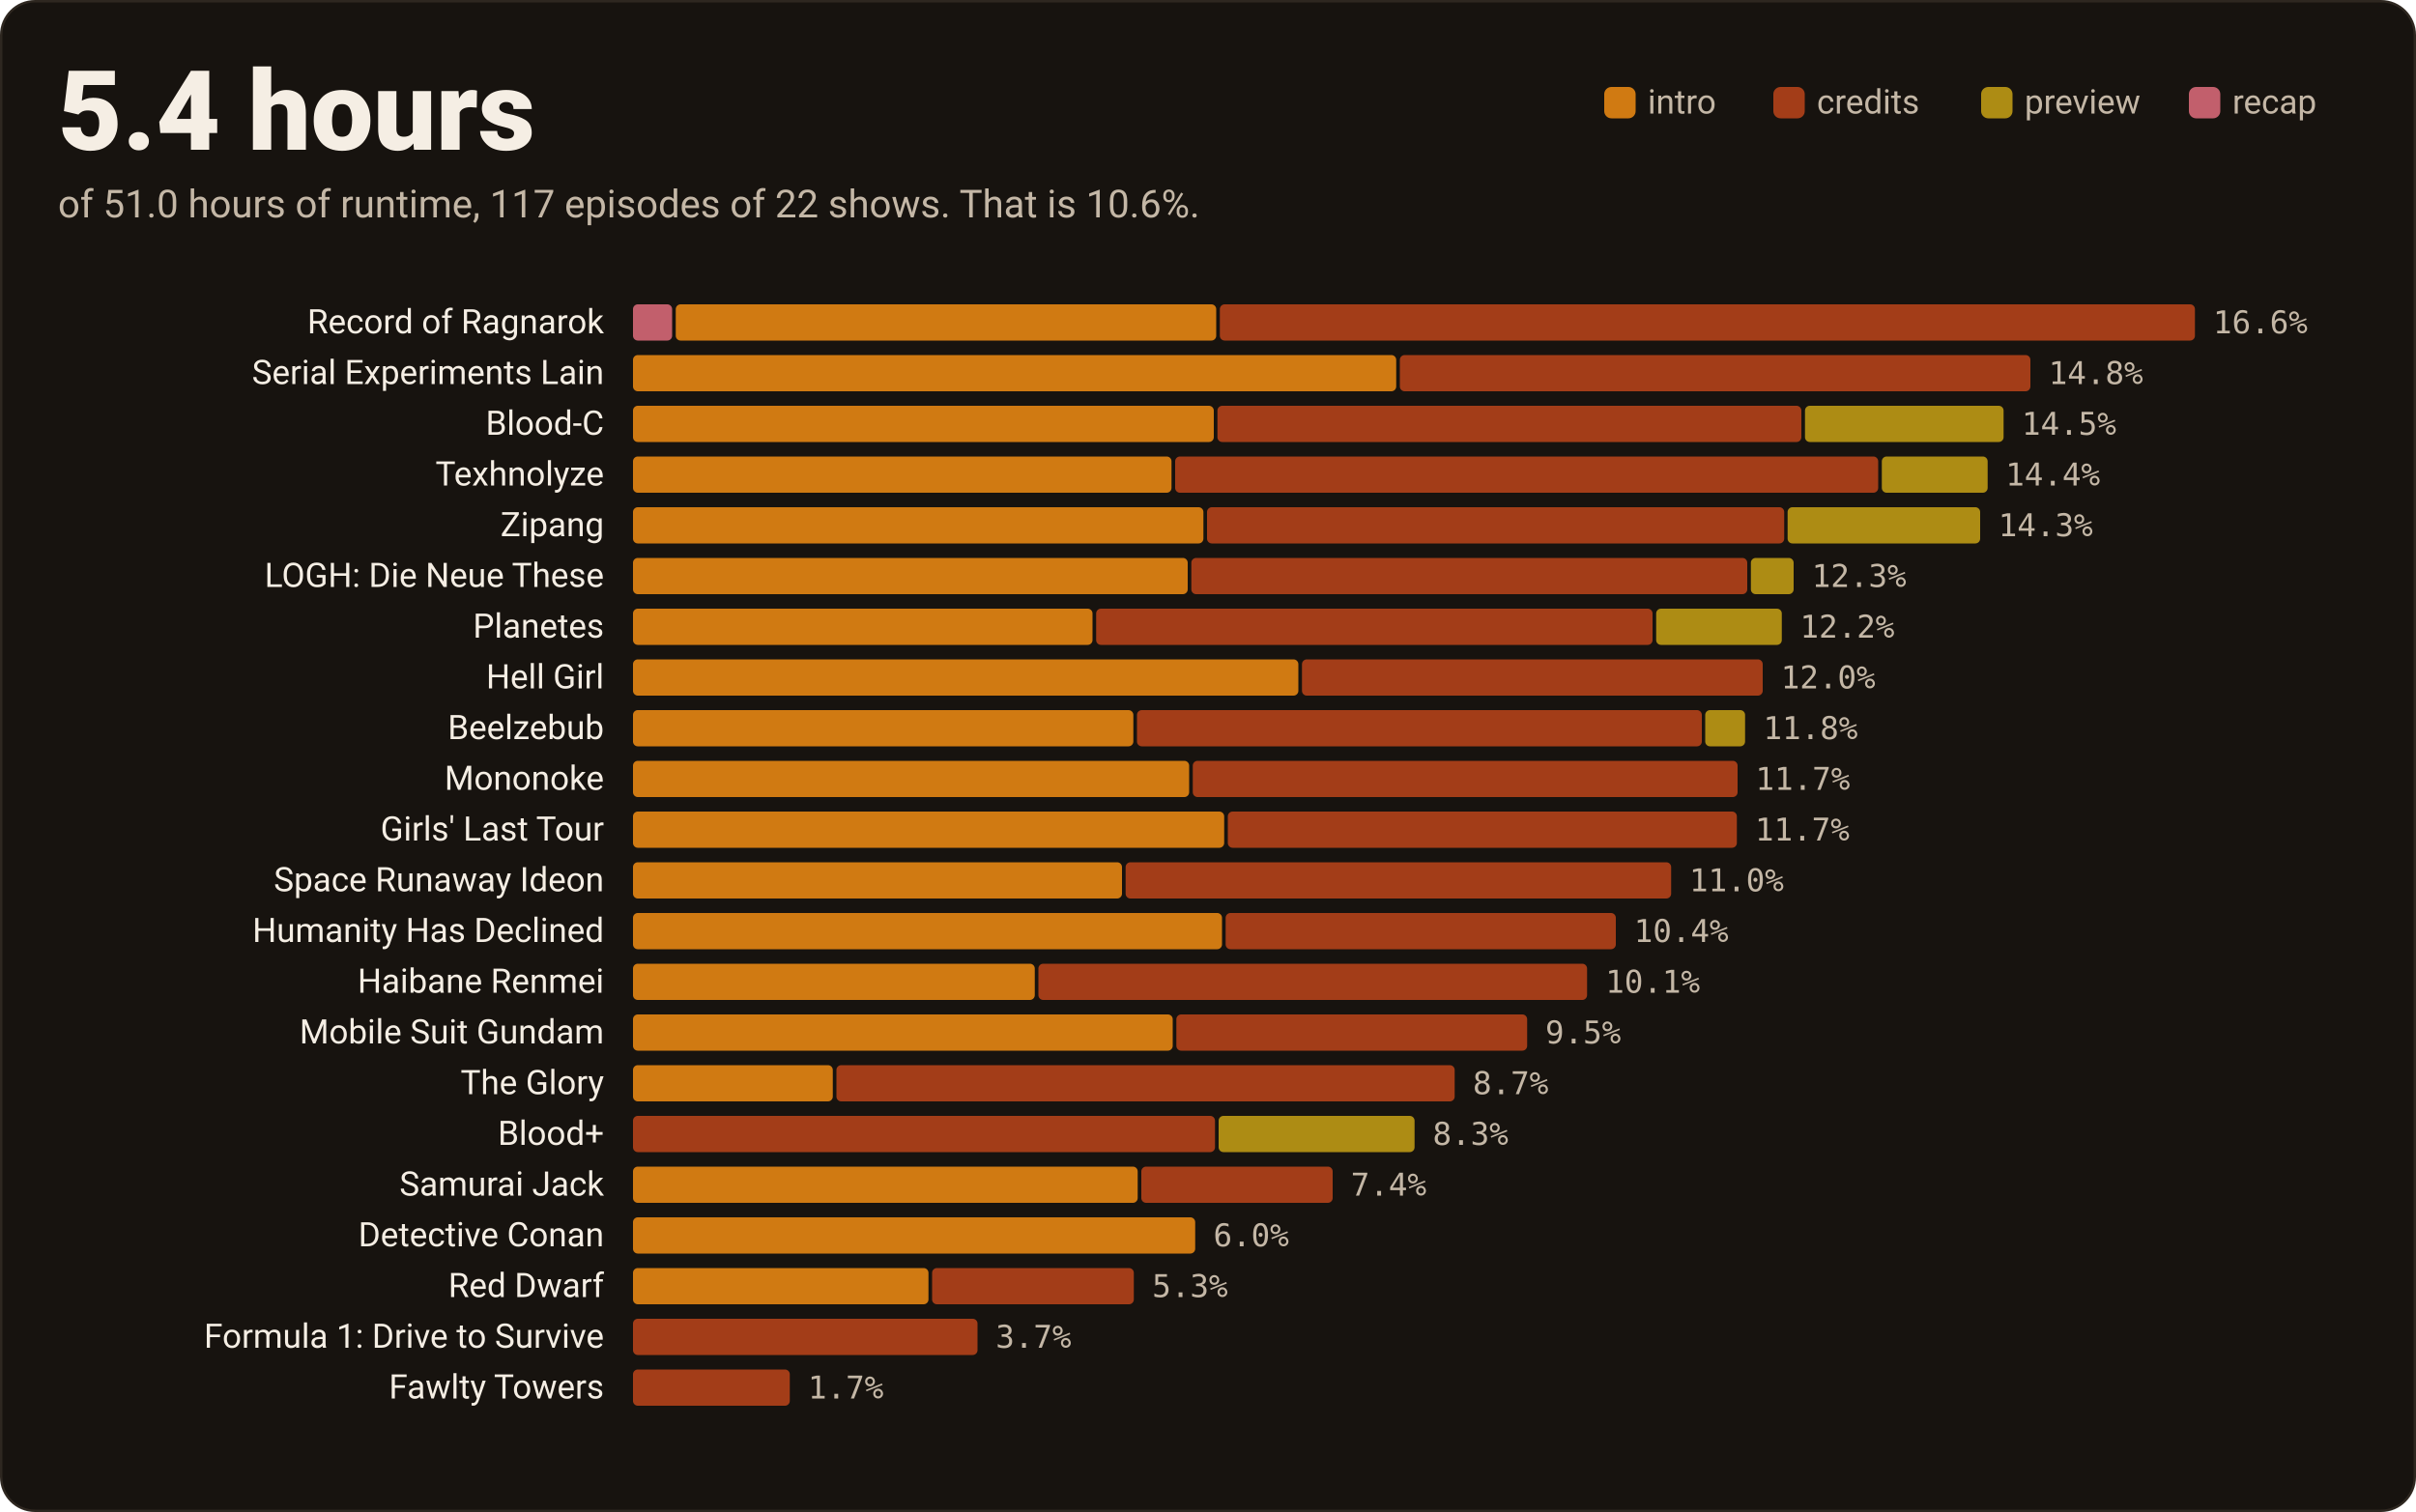
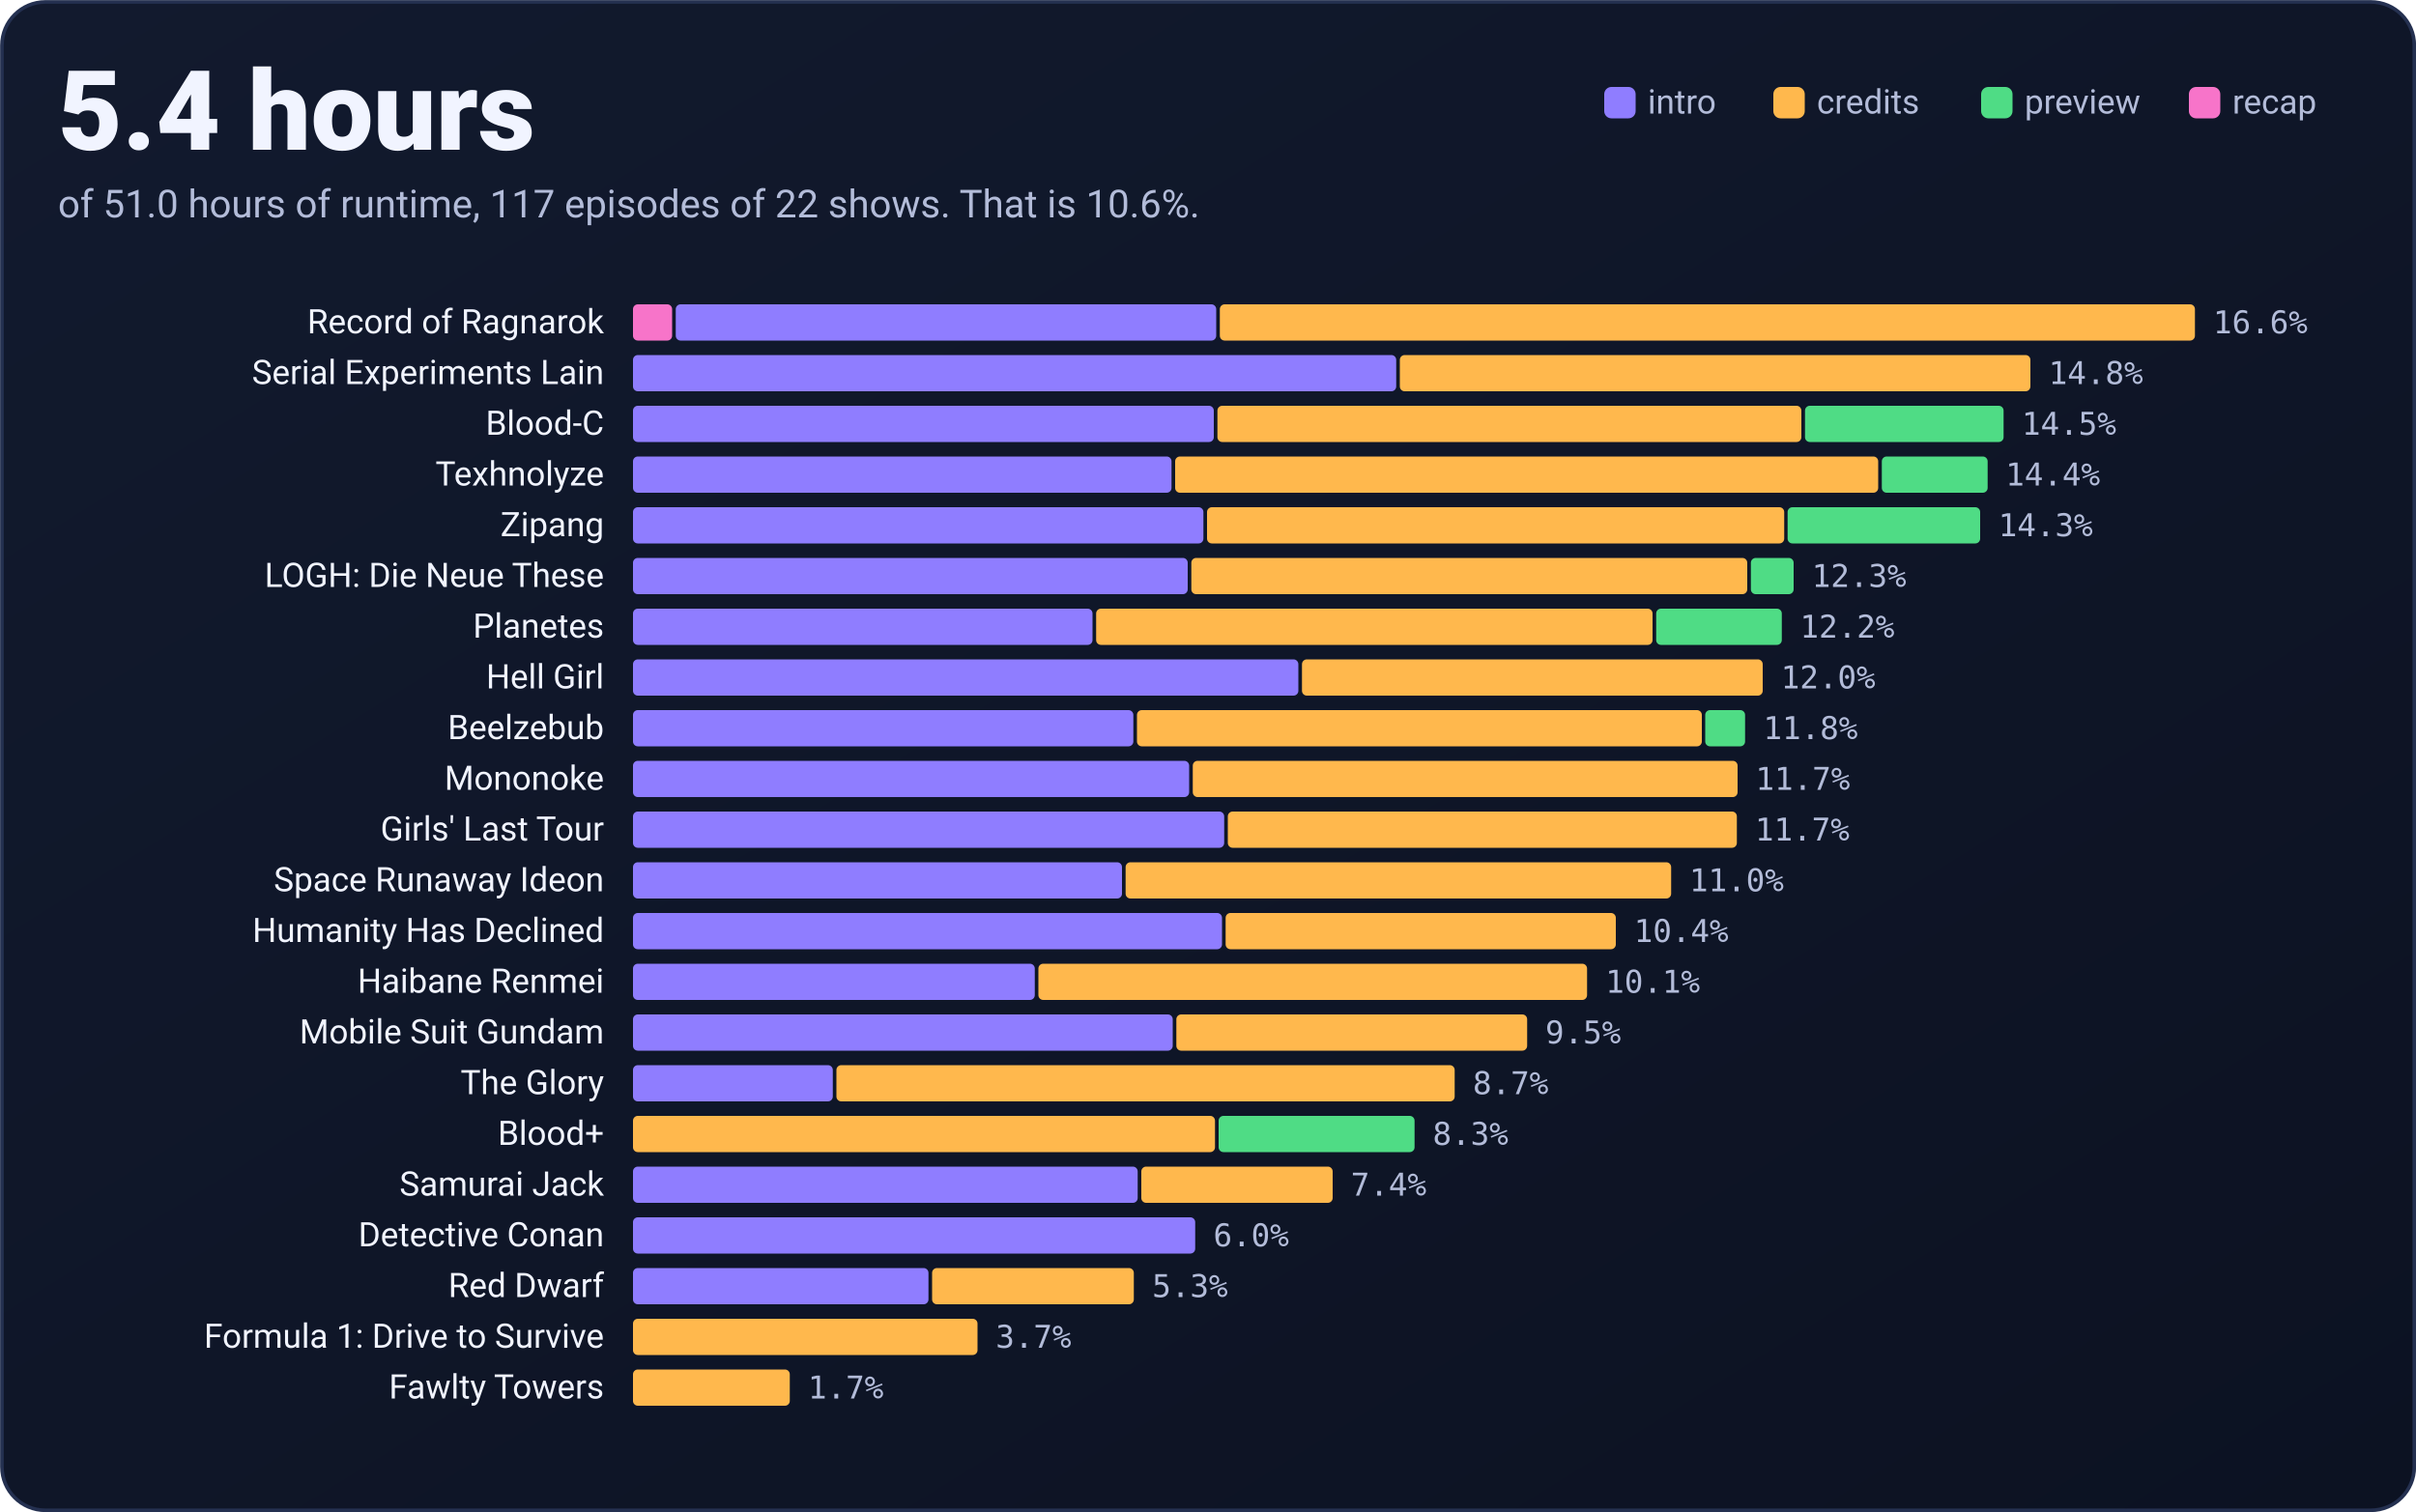
<svg xmlns="http://www.w3.org/2000/svg" viewBox="0 0 1000 626" width="1000" height="626" role="img" aria-label="Time given back per show">
-   <rect x="0.5" y="0.5" width="999.0" height="625.0" fill="#17130f" rx="14" stroke="#2e2720" />
-   <text x="24.0" y="62.0" font-size="46" fill="#f5eee4" text-anchor="start" font-weight="800" font-family="ui-sans-serif,-apple-system,'Segoe UI',Roboto,Helvetica,Arial,sans-serif">5.4 hours</text>
-   <text x="24.0" y="90.0" font-size="16" fill="#c4b7a6" text-anchor="start" font-weight="400" font-family="ui-sans-serif,-apple-system,'Segoe UI',Roboto,Helvetica,Arial,sans-serif">of 51.0 hours of runtime, 117 episodes of 22 shows. That is 10.6%.</text>
-   <rect x="906.0" y="36.0" width="13.0" height="13.0" fill="#c25f6c" rx="3" />
-   <text x="924.0" y="47.0" font-size="14" fill="#c4b7a6" text-anchor="start" font-weight="400" font-family="ui-sans-serif,-apple-system,'Segoe UI',Roboto,Helvetica,Arial,sans-serif">recap</text>
-   <rect x="820.0" y="36.0" width="13.0" height="13.0" fill="#ad8c14" rx="3" />
-   <text x="838.0" y="47.0" font-size="14" fill="#c4b7a6" text-anchor="start" font-weight="400" font-family="ui-sans-serif,-apple-system,'Segoe UI',Roboto,Helvetica,Arial,sans-serif">preview</text>
-   <rect x="734.0" y="36.0" width="13.0" height="13.0" fill="#a33d18" rx="3" />
-   <text x="752.0" y="47.0" font-size="14" fill="#c4b7a6" text-anchor="start" font-weight="400" font-family="ui-sans-serif,-apple-system,'Segoe UI',Roboto,Helvetica,Arial,sans-serif">credits</text>
-   <rect x="664.0" y="36.0" width="13.0" height="13.0" fill="#d07a12" rx="3" />
-   <text x="682.0" y="47.0" font-size="14" fill="#c4b7a6" text-anchor="start" font-weight="400" font-family="ui-sans-serif,-apple-system,'Segoe UI',Roboto,Helvetica,Arial,sans-serif">intro</text>
-   <text x="250.0" y="138.0" font-size="14" fill="#f5eee4" text-anchor="end" font-weight="400" font-family="ui-sans-serif,-apple-system,'Segoe UI',Roboto,Helvetica,Arial,sans-serif">Record of Ragnarok</text>
-   <rect x="262.0" y="126.0" width="16.2" height="15.0" fill="#c25f6c" rx="2" />
-   <rect x="279.7" y="126.0" width="223.7" height="15.0" fill="#d07a12" rx="2" />
-   <rect x="504.9" y="126.0" width="403.6" height="15.0" fill="#a33d18" rx="2" />
-   <text x="916.0" y="138.0" font-size="13" fill="#c4b7a6" text-anchor="start" font-weight="400" font-family="ui-monospace,'SF Mono','Cascadia Mono',Consolas,Menlo,monospace">16.6%</text>
-   <text x="250.0" y="159.0" font-size="14" fill="#f5eee4" text-anchor="end" font-weight="400" font-family="ui-sans-serif,-apple-system,'Segoe UI',Roboto,Helvetica,Arial,sans-serif">Serial Experiments Lain</text>
-   <rect x="262.0" y="147.0" width="315.9" height="15.0" fill="#d07a12" rx="2" />
-   <rect x="579.4" y="147.0" width="261.0" height="15.0" fill="#a33d18" rx="2" />
-   <text x="847.9" y="159.0" font-size="13" fill="#c4b7a6" text-anchor="start" font-weight="400" font-family="ui-monospace,'SF Mono','Cascadia Mono',Consolas,Menlo,monospace">14.8%</text>
-   <text x="250.0" y="180.0" font-size="14" fill="#f5eee4" text-anchor="end" font-weight="400" font-family="ui-sans-serif,-apple-system,'Segoe UI',Roboto,Helvetica,Arial,sans-serif">Blood-C</text>
-   <rect x="262.0" y="168.0" width="240.4" height="15.0" fill="#d07a12" rx="2" />
-   <rect x="503.9" y="168.0" width="241.7" height="15.0" fill="#a33d18" rx="2" />
-   <rect x="747.1" y="168.0" width="82.2" height="15.0" fill="#ad8c14" rx="2" />
-   <text x="836.8" y="180.0" font-size="13" fill="#c4b7a6" text-anchor="start" font-weight="400" font-family="ui-monospace,'SF Mono','Cascadia Mono',Consolas,Menlo,monospace">14.5%</text>
-   <text x="250.0" y="201.0" font-size="14" fill="#f5eee4" text-anchor="end" font-weight="400" font-family="ui-sans-serif,-apple-system,'Segoe UI',Roboto,Helvetica,Arial,sans-serif">Texhnolyze</text>
-   <rect x="262.0" y="189.0" width="222.9" height="15.0" fill="#d07a12" rx="2" />
-   <rect x="486.4" y="189.0" width="291.0" height="15.0" fill="#a33d18" rx="2" />
-   <rect x="778.9" y="189.0" width="43.8" height="15.0" fill="#ad8c14" rx="2" />
-   <text x="830.1" y="201.0" font-size="13" fill="#c4b7a6" text-anchor="start" font-weight="400" font-family="ui-monospace,'SF Mono','Cascadia Mono',Consolas,Menlo,monospace">14.4%</text>
-   <text x="250.0" y="222.0" font-size="14" fill="#f5eee4" text-anchor="end" font-weight="400" font-family="ui-sans-serif,-apple-system,'Segoe UI',Roboto,Helvetica,Arial,sans-serif">Zipang</text>
-   <rect x="262.0" y="210.0" width="236.1" height="15.0" fill="#d07a12" rx="2" />
-   <rect x="499.6" y="210.0" width="238.9" height="15.0" fill="#a33d18" rx="2" />
-   <rect x="739.9" y="210.0" width="79.7" height="15.0" fill="#ad8c14" rx="2" />
-   <text x="827.1" y="222.0" font-size="13" fill="#c4b7a6" text-anchor="start" font-weight="400" font-family="ui-monospace,'SF Mono','Cascadia Mono',Consolas,Menlo,monospace">14.3%</text>
-   <text x="250.0" y="243.0" font-size="14" fill="#f5eee4" text-anchor="end" font-weight="400" font-family="ui-sans-serif,-apple-system,'Segoe UI',Roboto,Helvetica,Arial,sans-serif">LOGH: Die Neue These</text>
-   <rect x="262.0" y="231.0" width="229.6" height="15.0" fill="#d07a12" rx="2" />
-   <rect x="493.1" y="231.0" width="230.1" height="15.0" fill="#a33d18" rx="2" />
-   <rect x="724.7" y="231.0" width="17.7" height="15.0" fill="#ad8c14" rx="2" />
-   <text x="749.9" y="243.0" font-size="13" fill="#c4b7a6" text-anchor="start" font-weight="400" font-family="ui-monospace,'SF Mono','Cascadia Mono',Consolas,Menlo,monospace">12.3%</text>
-   <text x="250.0" y="264.0" font-size="14" fill="#f5eee4" text-anchor="end" font-weight="400" font-family="ui-sans-serif,-apple-system,'Segoe UI',Roboto,Helvetica,Arial,sans-serif">Planetes</text>
-   <rect x="262.0" y="252.0" width="190.2" height="15.0" fill="#d07a12" rx="2" />
-   <rect x="453.7" y="252.0" width="230.3" height="15.0" fill="#a33d18" rx="2" />
-   <rect x="685.5" y="252.0" width="52.0" height="15.0" fill="#ad8c14" rx="2" />
-   <text x="745.0" y="264.0" font-size="13" fill="#c4b7a6" text-anchor="start" font-weight="400" font-family="ui-monospace,'SF Mono','Cascadia Mono',Consolas,Menlo,monospace">12.2%</text>
-   <text x="250.0" y="285.0" font-size="14" fill="#f5eee4" text-anchor="end" font-weight="400" font-family="ui-sans-serif,-apple-system,'Segoe UI',Roboto,Helvetica,Arial,sans-serif">Hell Girl</text>
-   <rect x="262.0" y="273.0" width="275.4" height="15.0" fill="#d07a12" rx="2" />
-   <rect x="538.9" y="273.0" width="190.7" height="15.0" fill="#a33d18" rx="2" />
-   <text x="737.1" y="285.0" font-size="13" fill="#c4b7a6" text-anchor="start" font-weight="400" font-family="ui-monospace,'SF Mono','Cascadia Mono',Consolas,Menlo,monospace">12.0%</text>
-   <text x="250.0" y="306.0" font-size="14" fill="#f5eee4" text-anchor="end" font-weight="400" font-family="ui-sans-serif,-apple-system,'Segoe UI',Roboto,Helvetica,Arial,sans-serif">Beelzebub</text>
-   <rect x="262.0" y="294.0" width="207.1" height="15.0" fill="#d07a12" rx="2" />
-   <rect x="470.6" y="294.0" width="233.8" height="15.0" fill="#a33d18" rx="2" />
-   <rect x="705.8" y="294.0" width="16.5" height="15.0" fill="#ad8c14" rx="2" />
-   <text x="729.8" y="306.0" font-size="13" fill="#c4b7a6" text-anchor="start" font-weight="400" font-family="ui-monospace,'SF Mono','Cascadia Mono',Consolas,Menlo,monospace">11.8%</text>
-   <text x="250.0" y="327.0" font-size="14" fill="#f5eee4" text-anchor="end" font-weight="400" font-family="ui-sans-serif,-apple-system,'Segoe UI',Roboto,Helvetica,Arial,sans-serif">Mononoke</text>
-   <rect x="262.0" y="315.0" width="230.2" height="15.0" fill="#d07a12" rx="2" />
-   <rect x="493.7" y="315.0" width="225.5" height="15.0" fill="#a33d18" rx="2" />
-   <text x="726.6" y="327.0" font-size="13" fill="#c4b7a6" text-anchor="start" font-weight="400" font-family="ui-monospace,'SF Mono','Cascadia Mono',Consolas,Menlo,monospace">11.7%</text>
-   <text x="250.0" y="348.0" font-size="14" fill="#f5eee4" text-anchor="end" font-weight="400" font-family="ui-sans-serif,-apple-system,'Segoe UI',Roboto,Helvetica,Arial,sans-serif">Girls' Last Tour</text>
-   <rect x="262.0" y="336.0" width="244.7" height="15.0" fill="#d07a12" rx="2" />
-   <rect x="508.2" y="336.0" width="210.7" height="15.0" fill="#a33d18" rx="2" />
-   <text x="726.4" y="348.0" font-size="13" fill="#c4b7a6" text-anchor="start" font-weight="400" font-family="ui-monospace,'SF Mono','Cascadia Mono',Consolas,Menlo,monospace">11.7%</text>
-   <text x="250.0" y="369.0" font-size="14" fill="#f5eee4" text-anchor="end" font-weight="400" font-family="ui-sans-serif,-apple-system,'Segoe UI',Roboto,Helvetica,Arial,sans-serif">Space Runaway Ideon</text>
-   <rect x="262.0" y="357.0" width="202.4" height="15.0" fill="#d07a12" rx="2" />
-   <rect x="465.9" y="357.0" width="225.8" height="15.0" fill="#a33d18" rx="2" />
-   <text x="699.2" y="369.0" font-size="13" fill="#c4b7a6" text-anchor="start" font-weight="400" font-family="ui-monospace,'SF Mono','Cascadia Mono',Consolas,Menlo,monospace">11.0%</text>
-   <text x="250.0" y="390.0" font-size="14" fill="#f5eee4" text-anchor="end" font-weight="400" font-family="ui-sans-serif,-apple-system,'Segoe UI',Roboto,Helvetica,Arial,sans-serif">Humanity Has Declined</text>
-   <rect x="262.0" y="378.0" width="243.8" height="15.0" fill="#d07a12" rx="2" />
-   <rect x="507.3" y="378.0" width="161.5" height="15.0" fill="#a33d18" rx="2" />
-   <text x="676.3" y="390.0" font-size="13" fill="#c4b7a6" text-anchor="start" font-weight="400" font-family="ui-monospace,'SF Mono','Cascadia Mono',Consolas,Menlo,monospace">10.4%</text>
-   <text x="250.0" y="411.0" font-size="14" fill="#f5eee4" text-anchor="end" font-weight="400" font-family="ui-sans-serif,-apple-system,'Segoe UI',Roboto,Helvetica,Arial,sans-serif">Haibane Renmei</text>
-   <rect x="262.0" y="399.0" width="166.3" height="15.0" fill="#d07a12" rx="2" />
-   <rect x="429.8" y="399.0" width="227.1" height="15.0" fill="#a33d18" rx="2" />
-   <text x="664.5" y="411.0" font-size="13" fill="#c4b7a6" text-anchor="start" font-weight="400" font-family="ui-monospace,'SF Mono','Cascadia Mono',Consolas,Menlo,monospace">10.1%</text>
-   <text x="250.0" y="432.0" font-size="14" fill="#f5eee4" text-anchor="end" font-weight="400" font-family="ui-sans-serif,-apple-system,'Segoe UI',Roboto,Helvetica,Arial,sans-serif">Mobile Suit Gundam</text>
-   <rect x="262.0" y="420.0" width="223.4" height="15.0" fill="#d07a12" rx="2" />
-   <rect x="486.9" y="420.0" width="145.2" height="15.0" fill="#a33d18" rx="2" />
-   <text x="639.6" y="432.0" font-size="13" fill="#c4b7a6" text-anchor="start" font-weight="400" font-family="ui-monospace,'SF Mono','Cascadia Mono',Consolas,Menlo,monospace">9.5%</text>
-   <text x="250.0" y="453.0" font-size="14" fill="#f5eee4" text-anchor="end" font-weight="400" font-family="ui-sans-serif,-apple-system,'Segoe UI',Roboto,Helvetica,Arial,sans-serif">The Glory</text>
-   <rect x="262.0" y="441.0" width="82.7" height="15.0" fill="#d07a12" rx="2" />
-   <rect x="346.2" y="441.0" width="255.9" height="15.0" fill="#a33d18" rx="2" />
-   <text x="609.6" y="453.0" font-size="13" fill="#c4b7a6" text-anchor="start" font-weight="400" font-family="ui-monospace,'SF Mono','Cascadia Mono',Consolas,Menlo,monospace">8.7%</text>
-   <text x="250.0" y="474.0" font-size="14" fill="#f5eee4" text-anchor="end" font-weight="400" font-family="ui-sans-serif,-apple-system,'Segoe UI',Roboto,Helvetica,Arial,sans-serif">Blood+</text>
-   <rect x="262.0" y="462.0" width="240.9" height="15.0" fill="#a33d18" rx="2" />
-   <rect x="504.4" y="462.0" width="81.1" height="15.0" fill="#ad8c14" rx="2" />
-   <text x="593.0" y="474.0" font-size="13" fill="#c4b7a6" text-anchor="start" font-weight="400" font-family="ui-monospace,'SF Mono','Cascadia Mono',Consolas,Menlo,monospace">8.3%</text>
-   <text x="250.0" y="495.0" font-size="14" fill="#f5eee4" text-anchor="end" font-weight="400" font-family="ui-sans-serif,-apple-system,'Segoe UI',Roboto,Helvetica,Arial,sans-serif">Samurai Jack</text>
-   <rect x="262.0" y="483.0" width="208.9" height="15.0" fill="#d07a12" rx="2" />
-   <rect x="472.4" y="483.0" width="79.2" height="15.0" fill="#a33d18" rx="2" />
-   <text x="559.1" y="495.0" font-size="13" fill="#c4b7a6" text-anchor="start" font-weight="400" font-family="ui-monospace,'SF Mono','Cascadia Mono',Consolas,Menlo,monospace">7.4%</text>
-   <text x="250.0" y="516.0" font-size="14" fill="#f5eee4" text-anchor="end" font-weight="400" font-family="ui-sans-serif,-apple-system,'Segoe UI',Roboto,Helvetica,Arial,sans-serif">Detective Conan</text>
-   <rect x="262.0" y="504.0" width="232.7" height="15.0" fill="#d07a12" rx="2" />
-   <text x="502.2" y="516.0" font-size="13" fill="#c4b7a6" text-anchor="start" font-weight="400" font-family="ui-monospace,'SF Mono','Cascadia Mono',Consolas,Menlo,monospace">6.0%</text>
-   <text x="250.0" y="537.0" font-size="14" fill="#f5eee4" text-anchor="end" font-weight="400" font-family="ui-sans-serif,-apple-system,'Segoe UI',Roboto,Helvetica,Arial,sans-serif">Red Dwarf</text>
-   <rect x="262.0" y="525.0" width="122.3" height="15.0" fill="#d07a12" rx="2" />
-   <rect x="385.8" y="525.0" width="83.5" height="15.0" fill="#a33d18" rx="2" />
-   <text x="476.9" y="537.0" font-size="13" fill="#c4b7a6" text-anchor="start" font-weight="400" font-family="ui-monospace,'SF Mono','Cascadia Mono',Consolas,Menlo,monospace">5.3%</text>
-   <text x="250.0" y="558.0" font-size="14" fill="#f5eee4" text-anchor="end" font-weight="400" font-family="ui-sans-serif,-apple-system,'Segoe UI',Roboto,Helvetica,Arial,sans-serif">Formula 1: Drive to Survive</text>
-   <rect x="262.0" y="546.0" width="142.6" height="15.0" fill="#a33d18" rx="2" />
-   <text x="412.1" y="558.0" font-size="13" fill="#c4b7a6" text-anchor="start" font-weight="400" font-family="ui-monospace,'SF Mono','Cascadia Mono',Consolas,Menlo,monospace">3.7%</text>
-   <text x="250.0" y="579.0" font-size="14" fill="#f5eee4" text-anchor="end" font-weight="400" font-family="ui-sans-serif,-apple-system,'Segoe UI',Roboto,Helvetica,Arial,sans-serif">Fawlty Towers</text>
-   <rect x="262.0" y="567.0" width="64.9" height="15.0" fill="#a33d18" rx="2" />
-   <text x="334.4" y="579.0" font-size="13" fill="#c4b7a6" text-anchor="start" font-weight="400" font-family="ui-monospace,'SF Mono','Cascadia Mono',Consolas,Menlo,monospace">1.7%</text>
+   <defs>
+     <linearGradient id="bg" x1="0" y1="0" x2="1" y2="1">
+       <stop offset="0" stop-color="#121a2e" />
+       <stop offset="1" stop-color="#0c1222" />
+     </linearGradient>
+   </defs>
+   <rect x="0.8" y="0.8" width="998.5" height="624.5" fill="url(#bg)" rx="18" stroke="#243050" stroke-width="1.5" />
+   <text x="24.0" y="62.0" font-size="46" fill="#f1f4ff" text-anchor="start" font-weight="800" font-family="ui-sans-serif,-apple-system,'Segoe UI',Roboto,Helvetica,Arial,sans-serif">5.4 hours</text>
+   <text x="24.0" y="90.0" font-size="16" fill="#b3bcd9" text-anchor="start" font-weight="400" font-family="ui-sans-serif,-apple-system,'Segoe UI',Roboto,Helvetica,Arial,sans-serif">of 51.0 hours of runtime, 117 episodes of 22 shows. That is 10.6%.</text>
+   <rect x="906.0" y="36.0" width="13.0" height="13.0" fill="#f774c9" rx="3" />
+   <text x="924.0" y="47.0" font-size="14" fill="#b3bcd9" text-anchor="start" font-weight="400" font-family="ui-sans-serif,-apple-system,'Segoe UI',Roboto,Helvetica,Arial,sans-serif">recap</text>
+   <rect x="820.0" y="36.0" width="13.0" height="13.0" fill="#4fdc85" rx="3" />
+   <text x="838.0" y="47.0" font-size="14" fill="#b3bcd9" text-anchor="start" font-weight="400" font-family="ui-sans-serif,-apple-system,'Segoe UI',Roboto,Helvetica,Arial,sans-serif">preview</text>
+   <rect x="734.0" y="36.0" width="13.0" height="13.0" fill="#ffb84d" rx="3" />
+   <text x="752.0" y="47.0" font-size="14" fill="#b3bcd9" text-anchor="start" font-weight="400" font-family="ui-sans-serif,-apple-system,'Segoe UI',Roboto,Helvetica,Arial,sans-serif">credits</text>
+   <rect x="664.0" y="36.0" width="13.0" height="13.0" fill="#8f7dff" rx="3" />
+   <text x="682.0" y="47.0" font-size="14" fill="#b3bcd9" text-anchor="start" font-weight="400" font-family="ui-sans-serif,-apple-system,'Segoe UI',Roboto,Helvetica,Arial,sans-serif">intro</text>
+   <text x="250.0" y="138.0" font-size="14" fill="#f1f4ff" text-anchor="end" font-weight="400" font-family="ui-sans-serif,-apple-system,'Segoe UI',Roboto,Helvetica,Arial,sans-serif">Record of Ragnarok</text>
+   <rect x="262.0" y="126.0" width="16.2" height="15.0" fill="#f774c9" rx="2" />
+   <rect x="279.7" y="126.0" width="223.7" height="15.0" fill="#8f7dff" rx="2" />
+   <rect x="504.9" y="126.0" width="403.6" height="15.0" fill="#ffb84d" rx="2" />
+   <text x="916.0" y="138.0" font-size="13" fill="#b3bcd9" text-anchor="start" font-weight="400" font-family="ui-monospace,'SF Mono','Cascadia Mono',Consolas,Menlo,monospace">16.6%</text>
+   <text x="250.0" y="159.0" font-size="14" fill="#f1f4ff" text-anchor="end" font-weight="400" font-family="ui-sans-serif,-apple-system,'Segoe UI',Roboto,Helvetica,Arial,sans-serif">Serial Experiments Lain</text>
+   <rect x="262.0" y="147.0" width="315.9" height="15.0" fill="#8f7dff" rx="2" />
+   <rect x="579.4" y="147.0" width="261.0" height="15.0" fill="#ffb84d" rx="2" />
+   <text x="847.9" y="159.0" font-size="13" fill="#b3bcd9" text-anchor="start" font-weight="400" font-family="ui-monospace,'SF Mono','Cascadia Mono',Consolas,Menlo,monospace">14.8%</text>
+   <text x="250.0" y="180.0" font-size="14" fill="#f1f4ff" text-anchor="end" font-weight="400" font-family="ui-sans-serif,-apple-system,'Segoe UI',Roboto,Helvetica,Arial,sans-serif">Blood-C</text>
+   <rect x="262.0" y="168.0" width="240.4" height="15.0" fill="#8f7dff" rx="2" />
+   <rect x="503.9" y="168.0" width="241.7" height="15.0" fill="#ffb84d" rx="2" />
+   <rect x="747.1" y="168.0" width="82.2" height="15.0" fill="#4fdc85" rx="2" />
+   <text x="836.8" y="180.0" font-size="13" fill="#b3bcd9" text-anchor="start" font-weight="400" font-family="ui-monospace,'SF Mono','Cascadia Mono',Consolas,Menlo,monospace">14.5%</text>
+   <text x="250.0" y="201.0" font-size="14" fill="#f1f4ff" text-anchor="end" font-weight="400" font-family="ui-sans-serif,-apple-system,'Segoe UI',Roboto,Helvetica,Arial,sans-serif">Texhnolyze</text>
+   <rect x="262.0" y="189.0" width="222.9" height="15.0" fill="#8f7dff" rx="2" />
+   <rect x="486.4" y="189.0" width="291.0" height="15.0" fill="#ffb84d" rx="2" />
+   <rect x="778.9" y="189.0" width="43.8" height="15.0" fill="#4fdc85" rx="2" />
+   <text x="830.1" y="201.0" font-size="13" fill="#b3bcd9" text-anchor="start" font-weight="400" font-family="ui-monospace,'SF Mono','Cascadia Mono',Consolas,Menlo,monospace">14.4%</text>
+   <text x="250.0" y="222.0" font-size="14" fill="#f1f4ff" text-anchor="end" font-weight="400" font-family="ui-sans-serif,-apple-system,'Segoe UI',Roboto,Helvetica,Arial,sans-serif">Zipang</text>
+   <rect x="262.0" y="210.0" width="236.1" height="15.0" fill="#8f7dff" rx="2" />
+   <rect x="499.6" y="210.0" width="238.9" height="15.0" fill="#ffb84d" rx="2" />
+   <rect x="739.9" y="210.0" width="79.7" height="15.0" fill="#4fdc85" rx="2" />
+   <text x="827.1" y="222.0" font-size="13" fill="#b3bcd9" text-anchor="start" font-weight="400" font-family="ui-monospace,'SF Mono','Cascadia Mono',Consolas,Menlo,monospace">14.3%</text>
+   <text x="250.0" y="243.0" font-size="14" fill="#f1f4ff" text-anchor="end" font-weight="400" font-family="ui-sans-serif,-apple-system,'Segoe UI',Roboto,Helvetica,Arial,sans-serif">LOGH: Die Neue These</text>
+   <rect x="262.0" y="231.0" width="229.6" height="15.0" fill="#8f7dff" rx="2" />
+   <rect x="493.1" y="231.0" width="230.1" height="15.0" fill="#ffb84d" rx="2" />
+   <rect x="724.7" y="231.0" width="17.7" height="15.0" fill="#4fdc85" rx="2" />
+   <text x="749.9" y="243.0" font-size="13" fill="#b3bcd9" text-anchor="start" font-weight="400" font-family="ui-monospace,'SF Mono','Cascadia Mono',Consolas,Menlo,monospace">12.3%</text>
+   <text x="250.0" y="264.0" font-size="14" fill="#f1f4ff" text-anchor="end" font-weight="400" font-family="ui-sans-serif,-apple-system,'Segoe UI',Roboto,Helvetica,Arial,sans-serif">Planetes</text>
+   <rect x="262.0" y="252.0" width="190.2" height="15.0" fill="#8f7dff" rx="2" />
+   <rect x="453.7" y="252.0" width="230.3" height="15.0" fill="#ffb84d" rx="2" />
+   <rect x="685.5" y="252.0" width="52.0" height="15.0" fill="#4fdc85" rx="2" />
+   <text x="745.0" y="264.0" font-size="13" fill="#b3bcd9" text-anchor="start" font-weight="400" font-family="ui-monospace,'SF Mono','Cascadia Mono',Consolas,Menlo,monospace">12.2%</text>
+   <text x="250.0" y="285.0" font-size="14" fill="#f1f4ff" text-anchor="end" font-weight="400" font-family="ui-sans-serif,-apple-system,'Segoe UI',Roboto,Helvetica,Arial,sans-serif">Hell Girl</text>
+   <rect x="262.0" y="273.0" width="275.4" height="15.0" fill="#8f7dff" rx="2" />
+   <rect x="538.9" y="273.0" width="190.7" height="15.0" fill="#ffb84d" rx="2" />
+   <text x="737.1" y="285.0" font-size="13" fill="#b3bcd9" text-anchor="start" font-weight="400" font-family="ui-monospace,'SF Mono','Cascadia Mono',Consolas,Menlo,monospace">12.0%</text>
+   <text x="250.0" y="306.0" font-size="14" fill="#f1f4ff" text-anchor="end" font-weight="400" font-family="ui-sans-serif,-apple-system,'Segoe UI',Roboto,Helvetica,Arial,sans-serif">Beelzebub</text>
+   <rect x="262.0" y="294.0" width="207.1" height="15.0" fill="#8f7dff" rx="2" />
+   <rect x="470.6" y="294.0" width="233.8" height="15.0" fill="#ffb84d" rx="2" />
+   <rect x="705.8" y="294.0" width="16.5" height="15.0" fill="#4fdc85" rx="2" />
+   <text x="729.8" y="306.0" font-size="13" fill="#b3bcd9" text-anchor="start" font-weight="400" font-family="ui-monospace,'SF Mono','Cascadia Mono',Consolas,Menlo,monospace">11.8%</text>
+   <text x="250.0" y="327.0" font-size="14" fill="#f1f4ff" text-anchor="end" font-weight="400" font-family="ui-sans-serif,-apple-system,'Segoe UI',Roboto,Helvetica,Arial,sans-serif">Mononoke</text>
+   <rect x="262.0" y="315.0" width="230.2" height="15.0" fill="#8f7dff" rx="2" />
+   <rect x="493.7" y="315.0" width="225.5" height="15.0" fill="#ffb84d" rx="2" />
+   <text x="726.6" y="327.0" font-size="13" fill="#b3bcd9" text-anchor="start" font-weight="400" font-family="ui-monospace,'SF Mono','Cascadia Mono',Consolas,Menlo,monospace">11.7%</text>
+   <text x="250.0" y="348.0" font-size="14" fill="#f1f4ff" text-anchor="end" font-weight="400" font-family="ui-sans-serif,-apple-system,'Segoe UI',Roboto,Helvetica,Arial,sans-serif">Girls' Last Tour</text>
+   <rect x="262.0" y="336.0" width="244.7" height="15.0" fill="#8f7dff" rx="2" />
+   <rect x="508.2" y="336.0" width="210.7" height="15.0" fill="#ffb84d" rx="2" />
+   <text x="726.4" y="348.0" font-size="13" fill="#b3bcd9" text-anchor="start" font-weight="400" font-family="ui-monospace,'SF Mono','Cascadia Mono',Consolas,Menlo,monospace">11.7%</text>
+   <text x="250.0" y="369.0" font-size="14" fill="#f1f4ff" text-anchor="end" font-weight="400" font-family="ui-sans-serif,-apple-system,'Segoe UI',Roboto,Helvetica,Arial,sans-serif">Space Runaway Ideon</text>
+   <rect x="262.0" y="357.0" width="202.4" height="15.0" fill="#8f7dff" rx="2" />
+   <rect x="465.9" y="357.0" width="225.8" height="15.0" fill="#ffb84d" rx="2" />
+   <text x="699.2" y="369.0" font-size="13" fill="#b3bcd9" text-anchor="start" font-weight="400" font-family="ui-monospace,'SF Mono','Cascadia Mono',Consolas,Menlo,monospace">11.0%</text>
+   <text x="250.0" y="390.0" font-size="14" fill="#f1f4ff" text-anchor="end" font-weight="400" font-family="ui-sans-serif,-apple-system,'Segoe UI',Roboto,Helvetica,Arial,sans-serif">Humanity Has Declined</text>
+   <rect x="262.0" y="378.0" width="243.8" height="15.0" fill="#8f7dff" rx="2" />
+   <rect x="507.3" y="378.0" width="161.5" height="15.0" fill="#ffb84d" rx="2" />
+   <text x="676.3" y="390.0" font-size="13" fill="#b3bcd9" text-anchor="start" font-weight="400" font-family="ui-monospace,'SF Mono','Cascadia Mono',Consolas,Menlo,monospace">10.4%</text>
+   <text x="250.0" y="411.0" font-size="14" fill="#f1f4ff" text-anchor="end" font-weight="400" font-family="ui-sans-serif,-apple-system,'Segoe UI',Roboto,Helvetica,Arial,sans-serif">Haibane Renmei</text>
+   <rect x="262.0" y="399.0" width="166.3" height="15.0" fill="#8f7dff" rx="2" />
+   <rect x="429.8" y="399.0" width="227.1" height="15.0" fill="#ffb84d" rx="2" />
+   <text x="664.5" y="411.0" font-size="13" fill="#b3bcd9" text-anchor="start" font-weight="400" font-family="ui-monospace,'SF Mono','Cascadia Mono',Consolas,Menlo,monospace">10.1%</text>
+   <text x="250.0" y="432.0" font-size="14" fill="#f1f4ff" text-anchor="end" font-weight="400" font-family="ui-sans-serif,-apple-system,'Segoe UI',Roboto,Helvetica,Arial,sans-serif">Mobile Suit Gundam</text>
+   <rect x="262.0" y="420.0" width="223.4" height="15.0" fill="#8f7dff" rx="2" />
+   <rect x="486.9" y="420.0" width="145.2" height="15.0" fill="#ffb84d" rx="2" />
+   <text x="639.6" y="432.0" font-size="13" fill="#b3bcd9" text-anchor="start" font-weight="400" font-family="ui-monospace,'SF Mono','Cascadia Mono',Consolas,Menlo,monospace">9.5%</text>
+   <text x="250.0" y="453.0" font-size="14" fill="#f1f4ff" text-anchor="end" font-weight="400" font-family="ui-sans-serif,-apple-system,'Segoe UI',Roboto,Helvetica,Arial,sans-serif">The Glory</text>
+   <rect x="262.0" y="441.0" width="82.7" height="15.0" fill="#8f7dff" rx="2" />
+   <rect x="346.2" y="441.0" width="255.9" height="15.0" fill="#ffb84d" rx="2" />
+   <text x="609.6" y="453.0" font-size="13" fill="#b3bcd9" text-anchor="start" font-weight="400" font-family="ui-monospace,'SF Mono','Cascadia Mono',Consolas,Menlo,monospace">8.7%</text>
+   <text x="250.0" y="474.0" font-size="14" fill="#f1f4ff" text-anchor="end" font-weight="400" font-family="ui-sans-serif,-apple-system,'Segoe UI',Roboto,Helvetica,Arial,sans-serif">Blood+</text>
+   <rect x="262.0" y="462.0" width="240.9" height="15.0" fill="#ffb84d" rx="2" />
+   <rect x="504.4" y="462.0" width="81.1" height="15.0" fill="#4fdc85" rx="2" />
+   <text x="593.0" y="474.0" font-size="13" fill="#b3bcd9" text-anchor="start" font-weight="400" font-family="ui-monospace,'SF Mono','Cascadia Mono',Consolas,Menlo,monospace">8.3%</text>
+   <text x="250.0" y="495.0" font-size="14" fill="#f1f4ff" text-anchor="end" font-weight="400" font-family="ui-sans-serif,-apple-system,'Segoe UI',Roboto,Helvetica,Arial,sans-serif">Samurai Jack</text>
+   <rect x="262.0" y="483.0" width="208.9" height="15.0" fill="#8f7dff" rx="2" />
+   <rect x="472.4" y="483.0" width="79.2" height="15.0" fill="#ffb84d" rx="2" />
+   <text x="559.1" y="495.0" font-size="13" fill="#b3bcd9" text-anchor="start" font-weight="400" font-family="ui-monospace,'SF Mono','Cascadia Mono',Consolas,Menlo,monospace">7.4%</text>
+   <text x="250.0" y="516.0" font-size="14" fill="#f1f4ff" text-anchor="end" font-weight="400" font-family="ui-sans-serif,-apple-system,'Segoe UI',Roboto,Helvetica,Arial,sans-serif">Detective Conan</text>
+   <rect x="262.0" y="504.0" width="232.7" height="15.0" fill="#8f7dff" rx="2" />
+   <text x="502.2" y="516.0" font-size="13" fill="#b3bcd9" text-anchor="start" font-weight="400" font-family="ui-monospace,'SF Mono','Cascadia Mono',Consolas,Menlo,monospace">6.0%</text>
+   <text x="250.0" y="537.0" font-size="14" fill="#f1f4ff" text-anchor="end" font-weight="400" font-family="ui-sans-serif,-apple-system,'Segoe UI',Roboto,Helvetica,Arial,sans-serif">Red Dwarf</text>
+   <rect x="262.0" y="525.0" width="122.3" height="15.0" fill="#8f7dff" rx="2" />
+   <rect x="385.8" y="525.0" width="83.5" height="15.0" fill="#ffb84d" rx="2" />
+   <text x="476.9" y="537.0" font-size="13" fill="#b3bcd9" text-anchor="start" font-weight="400" font-family="ui-monospace,'SF Mono','Cascadia Mono',Consolas,Menlo,monospace">5.3%</text>
+   <text x="250.0" y="558.0" font-size="14" fill="#f1f4ff" text-anchor="end" font-weight="400" font-family="ui-sans-serif,-apple-system,'Segoe UI',Roboto,Helvetica,Arial,sans-serif">Formula 1: Drive to Survive</text>
+   <rect x="262.0" y="546.0" width="142.6" height="15.0" fill="#ffb84d" rx="2" />
+   <text x="412.1" y="558.0" font-size="13" fill="#b3bcd9" text-anchor="start" font-weight="400" font-family="ui-monospace,'SF Mono','Cascadia Mono',Consolas,Menlo,monospace">3.7%</text>
+   <text x="250.0" y="579.0" font-size="14" fill="#f1f4ff" text-anchor="end" font-weight="400" font-family="ui-sans-serif,-apple-system,'Segoe UI',Roboto,Helvetica,Arial,sans-serif">Fawlty Towers</text>
+   <rect x="262.0" y="567.0" width="64.9" height="15.0" fill="#ffb84d" rx="2" />
+   <text x="334.4" y="579.0" font-size="13" fill="#b3bcd9" text-anchor="start" font-weight="400" font-family="ui-monospace,'SF Mono','Cascadia Mono',Consolas,Menlo,monospace">1.7%</text>
</svg>
